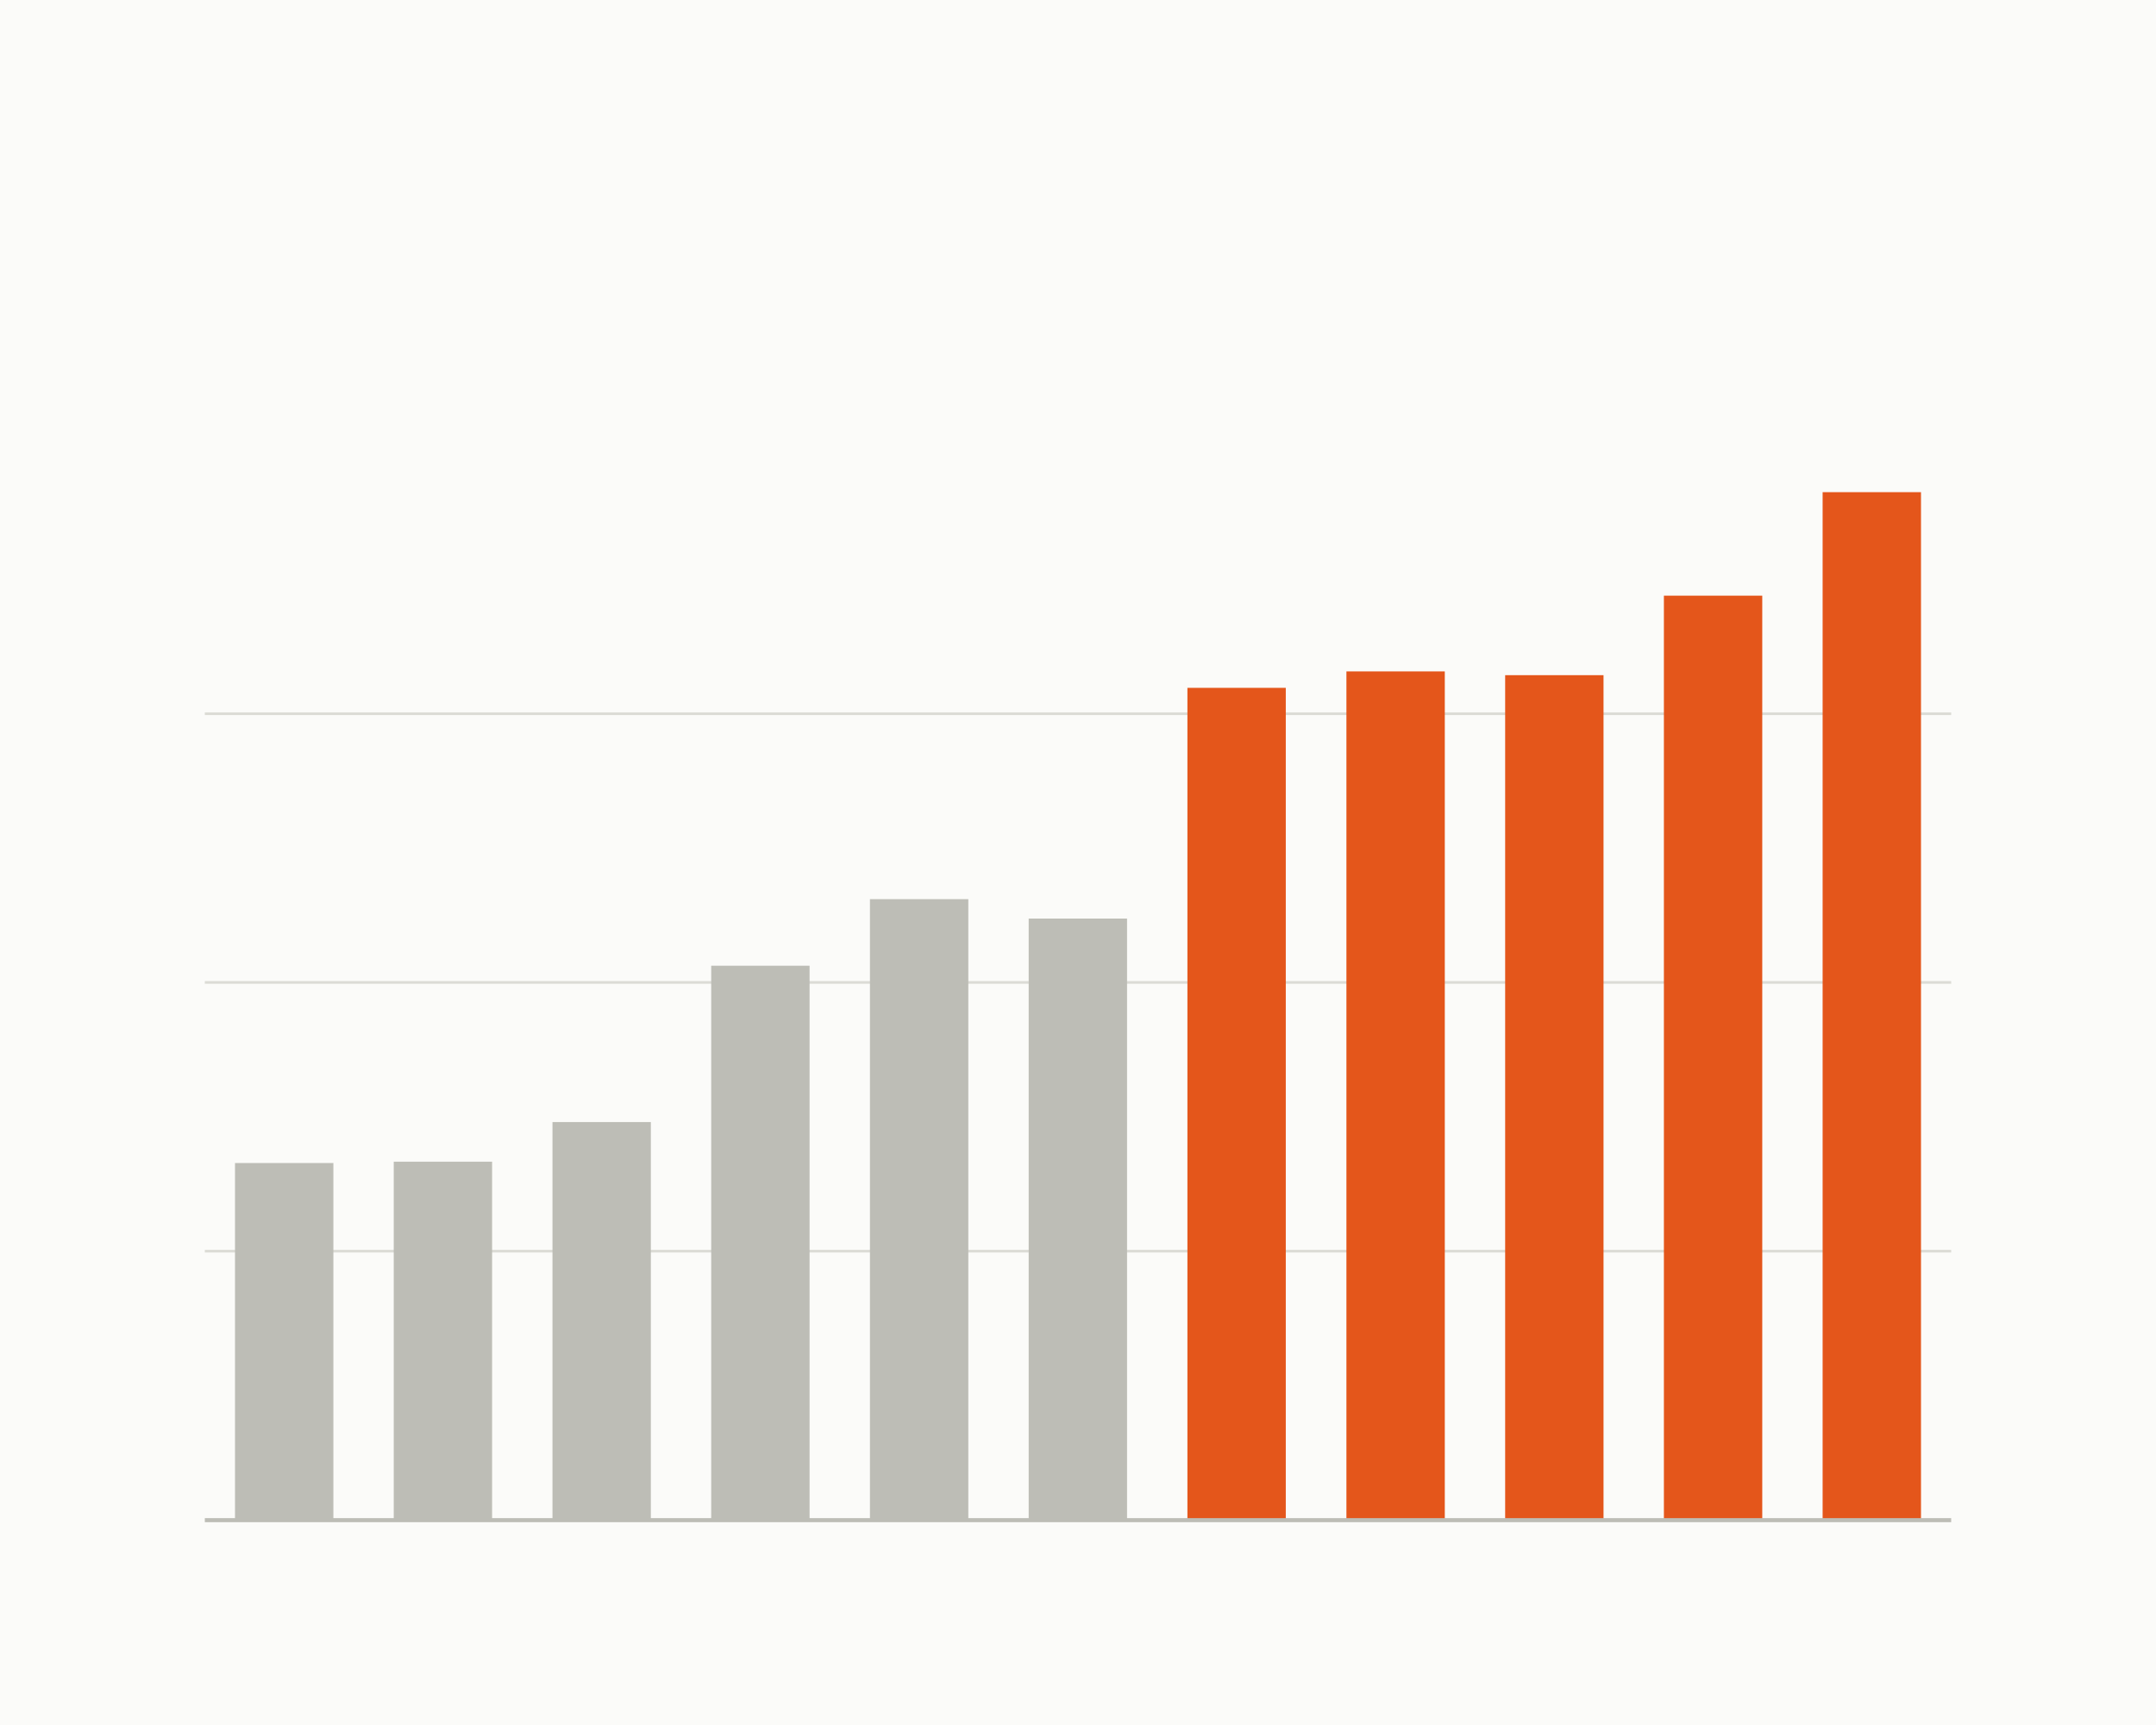
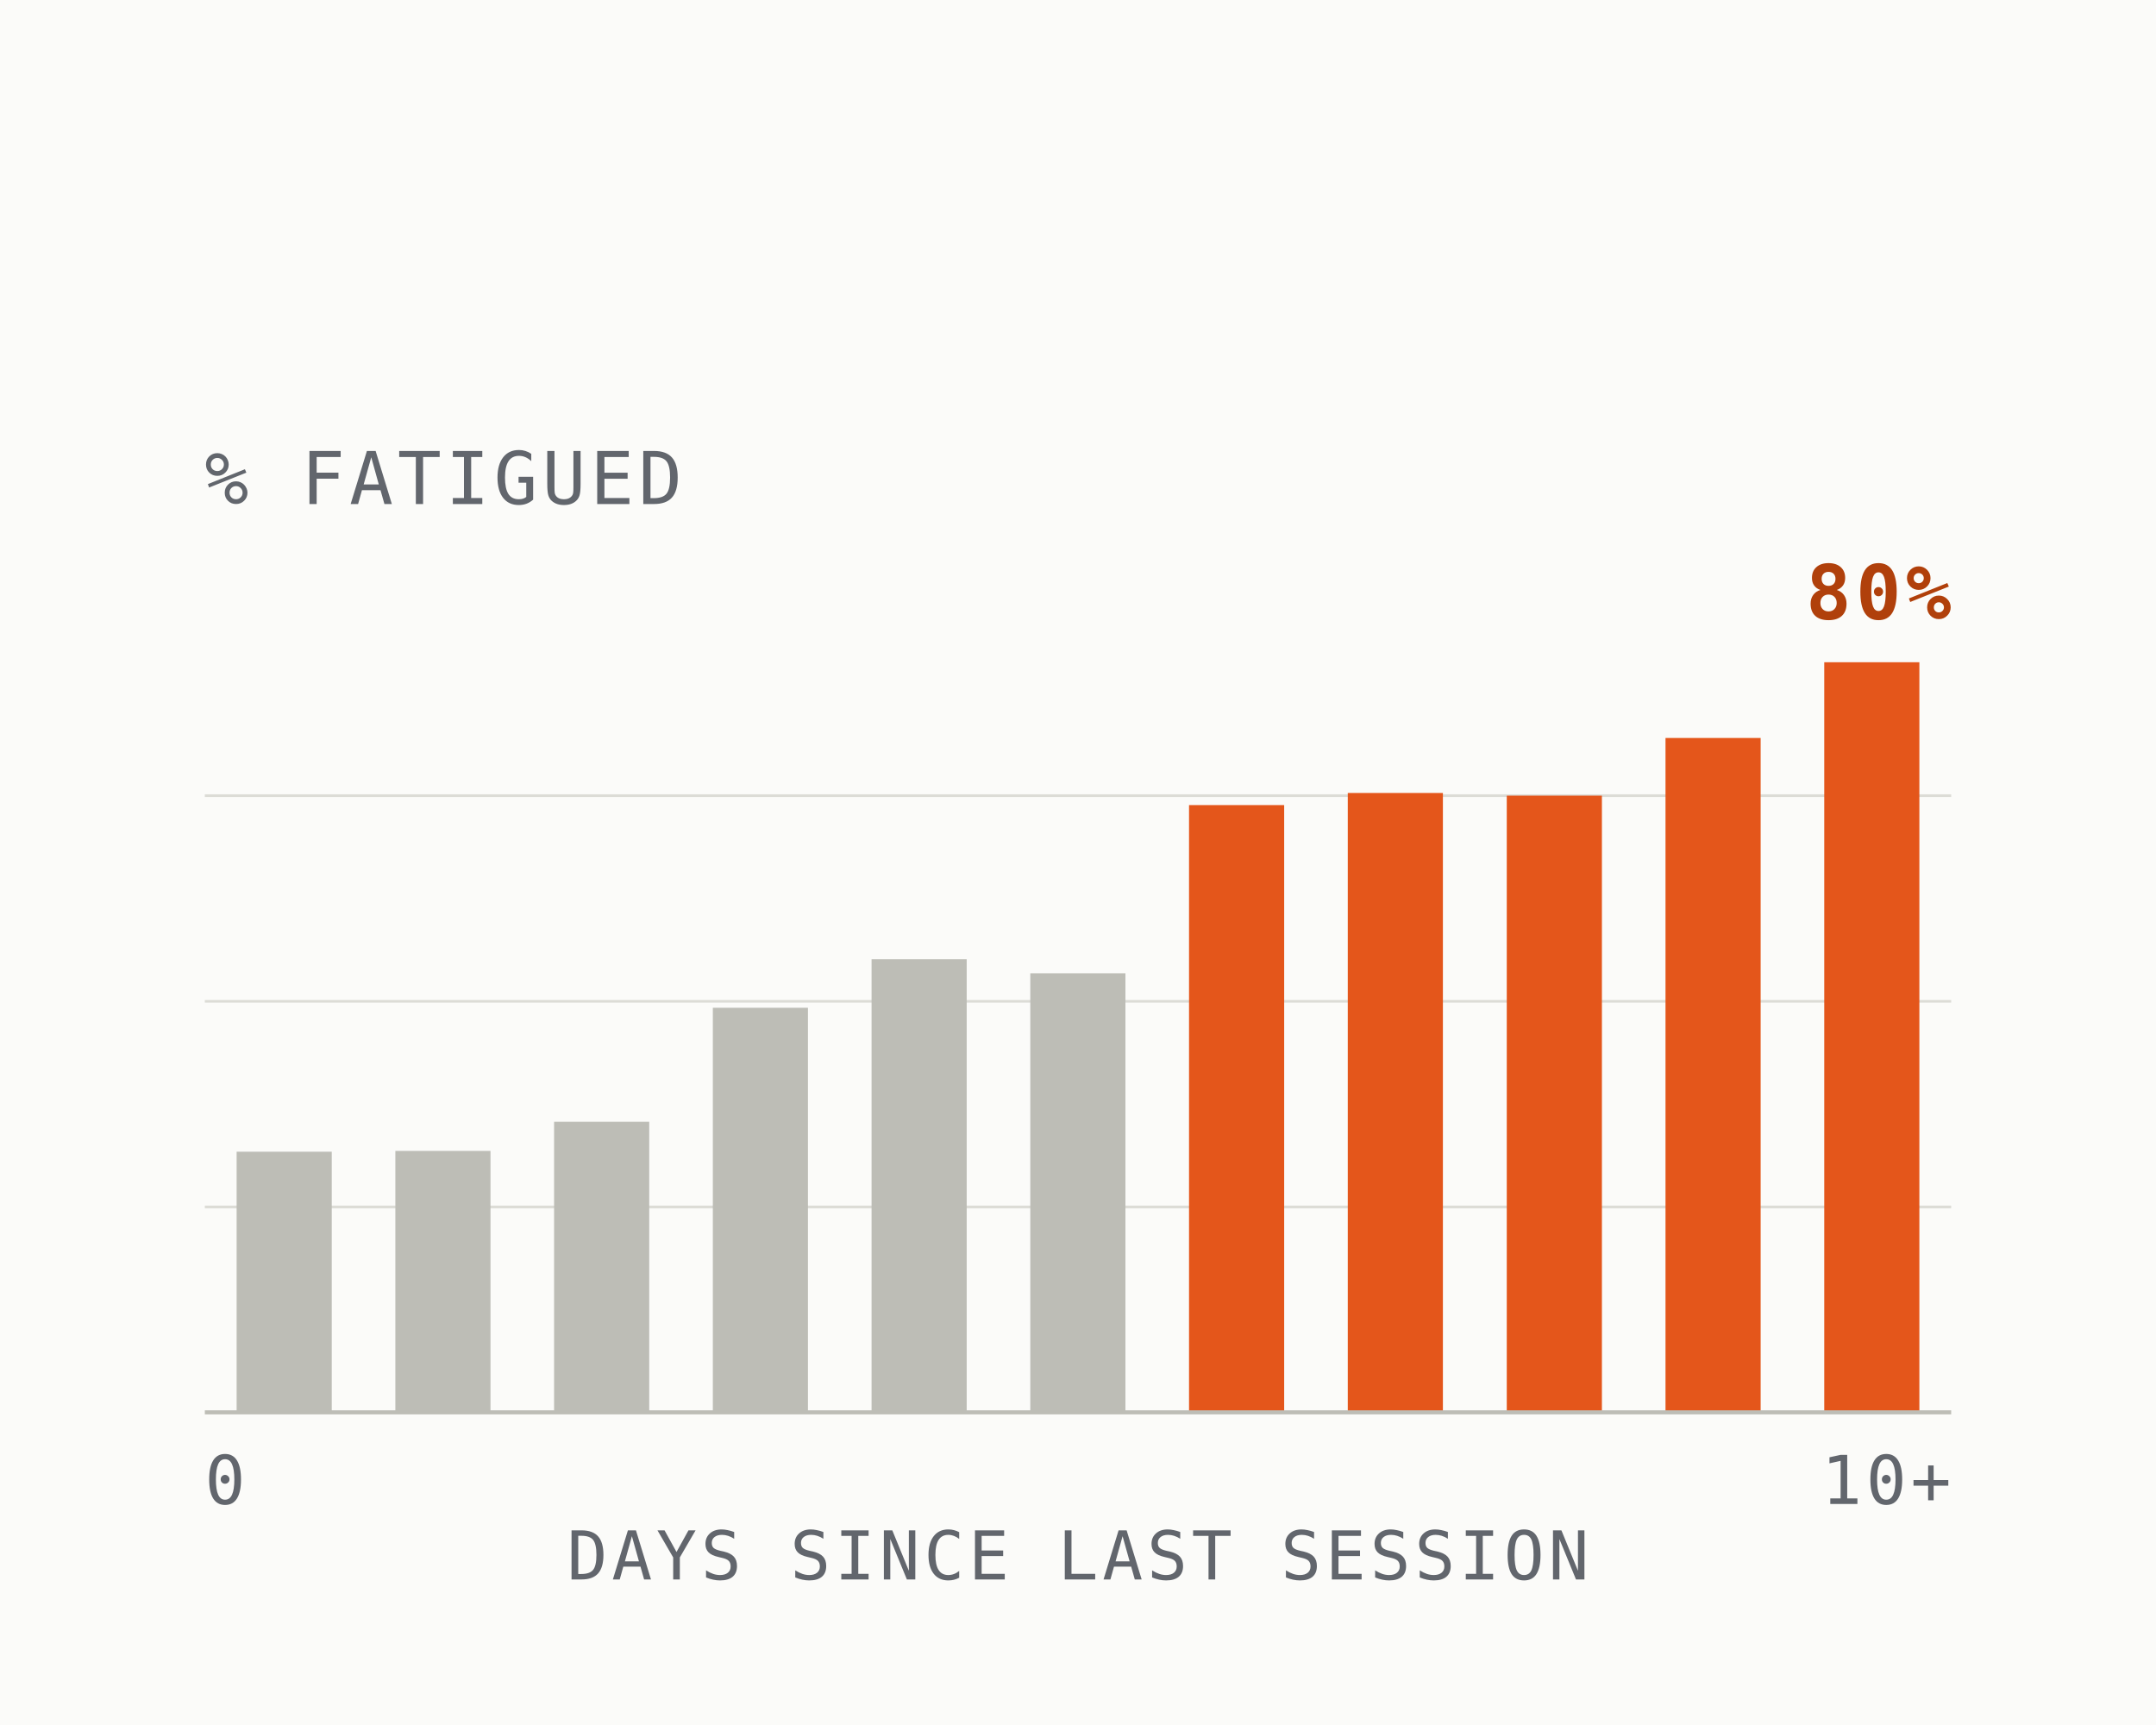
<svg xmlns="http://www.w3.org/2000/svg" viewBox="0 0 800 640" width="800" height="640" role="img">
  <rect width="800" height="640" fill="#fbfbf9" />
-   <line x1="76" y1="264.8" x2="724" y2="264.8" stroke="#dcdcd6" stroke-width="1" />
-   <line x1="76" y1="364.5" x2="724" y2="364.5" stroke="#dcdcd6" stroke-width="1" />
-   <line x1="76" y1="464.2" x2="724" y2="464.2" stroke="#dcdcd6" stroke-width="1" />
-   <rect x="87.2" y="431.5" width="36.5" height="132.5" fill="#bdbdb6" />
-   <rect x="146.1" y="431.0" width="36.5" height="133.0" fill="#bdbdb6" />
-   <rect x="205.0" y="416.3" width="36.5" height="147.7" fill="#bdbdb6" />
-   <rect x="263.9" y="358.3" width="36.5" height="205.7" fill="#bdbdb6" />
-   <rect x="322.8" y="333.6" width="36.5" height="230.4" fill="#bdbdb6" />
-   <rect x="381.7" y="340.8" width="36.5" height="223.2" fill="#bdbdb6" />
-   <rect x="440.6" y="255.2" width="36.5" height="308.8" fill="#e4561b" />
-   <rect x="499.6" y="249.1" width="36.5" height="314.9" fill="#e4561b" />
-   <rect x="558.5" y="250.5" width="36.5" height="313.5" fill="#e4561b" />
-   <rect x="617.4" y="221.0" width="36.5" height="343.0" fill="#e4561b" />
-   <rect x="676.3" y="182.6" width="36.5" height="381.4" fill="#e4561b" />
-   <line x1="76" y1="564" x2="724" y2="564" stroke="#bdbdb6" stroke-width="1.5" />
+   <text x="76.0" y="187.0" font-family="ui-monospace, SFMono-Regular, Menlo, Consolas, monospace" font-size="27" fill="#62666d" text-anchor="start" font-weight="400" letter-spacing="0.06em">% FATIGUED</text>
+   <line x1="76" y1="295.2" x2="724" y2="295.2" stroke="#dcdcd6" stroke-width="1" />
+   <line x1="76" y1="371.5" x2="724" y2="371.5" stroke="#dcdcd6" stroke-width="1" />
+   <line x1="76" y1="447.8" x2="724" y2="447.8" stroke="#dcdcd6" stroke-width="1" />
+   <rect x="87.8" y="427.3" width="35.3" height="96.7" fill="#bdbdb6" />
+   <rect x="146.7" y="427.0" width="35.3" height="97.0" fill="#bdbdb6" />
+   <rect x="205.6" y="416.2" width="35.3" height="107.8" fill="#bdbdb6" />
+   <rect x="264.5" y="373.9" width="35.3" height="150.1" fill="#bdbdb6" />
+   <rect x="323.4" y="355.9" width="35.3" height="168.1" fill="#bdbdb6" />
+   <rect x="382.3" y="361.1" width="35.3" height="162.9" fill="#bdbdb6" />
+   <rect x="441.2" y="298.7" width="35.3" height="225.3" fill="#e4561b" />
+   <rect x="500.1" y="294.2" width="35.3" height="229.8" fill="#e4561b" />
+   <rect x="559.1" y="295.2" width="35.3" height="228.8" fill="#e4561b" />
+   <rect x="618.0" y="273.8" width="35.3" height="250.2" fill="#e4561b" />
+   <rect x="676.9" y="245.7" width="35.3" height="278.3" fill="#e4561b" />
+   <line x1="76" y1="524" x2="724" y2="524" stroke="#bdbdb6" stroke-width="1.5" />
+   <text x="724.0" y="229.7" font-family="ui-monospace, SFMono-Regular, Menlo, Consolas, monospace" font-size="28" fill="#b0400b" text-anchor="end" font-weight="600" letter-spacing="0.06em">80%</text>
+   <text x="76.0" y="558.0" font-family="ui-monospace, SFMono-Regular, Menlo, Consolas, monospace" font-size="25" fill="#62666d" text-anchor="start" font-weight="400" letter-spacing="0.06em">0</text>
+   <text x="724.0" y="558.0" font-family="ui-monospace, SFMono-Regular, Menlo, Consolas, monospace" font-size="25" fill="#62666d" text-anchor="end" font-weight="400" letter-spacing="0.06em">10+</text>
+   <text x="400.0" y="586.0" font-family="ui-monospace, SFMono-Regular, Menlo, Consolas, monospace" font-size="25" fill="#62666d" text-anchor="middle" font-weight="400" letter-spacing="0.06em">DAYS SINCE LAST SESSION</text>
</svg>
